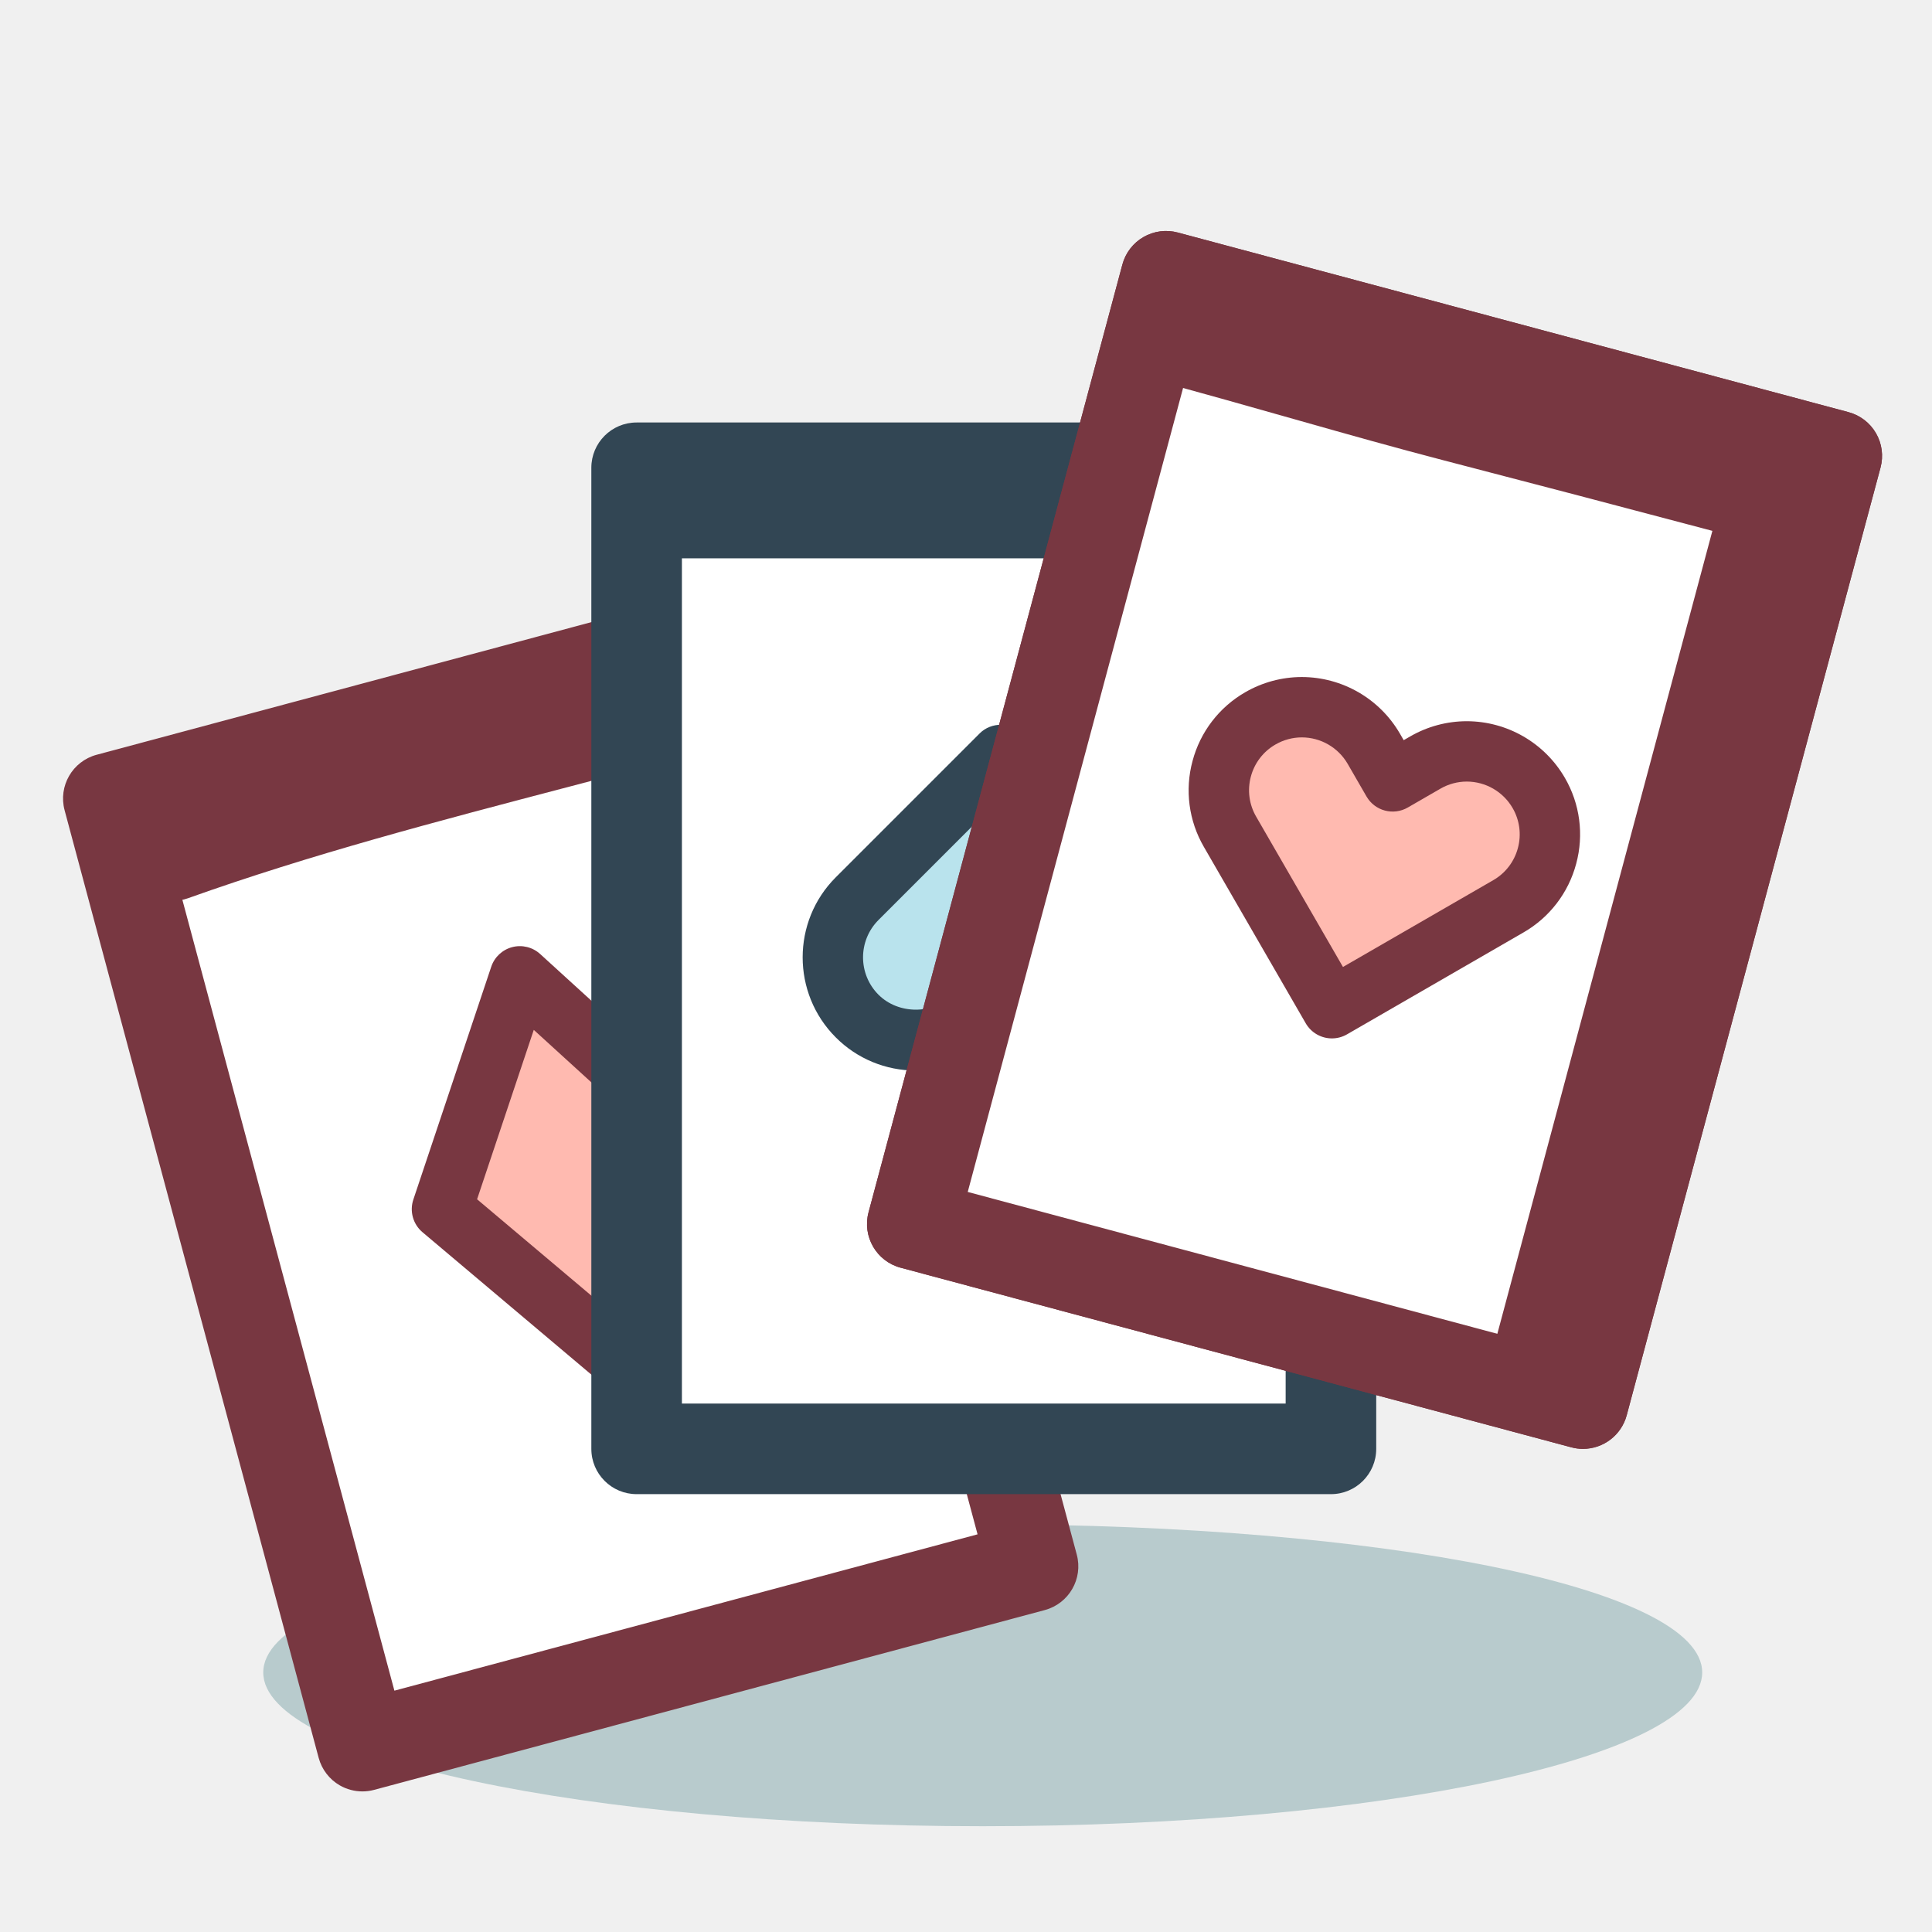
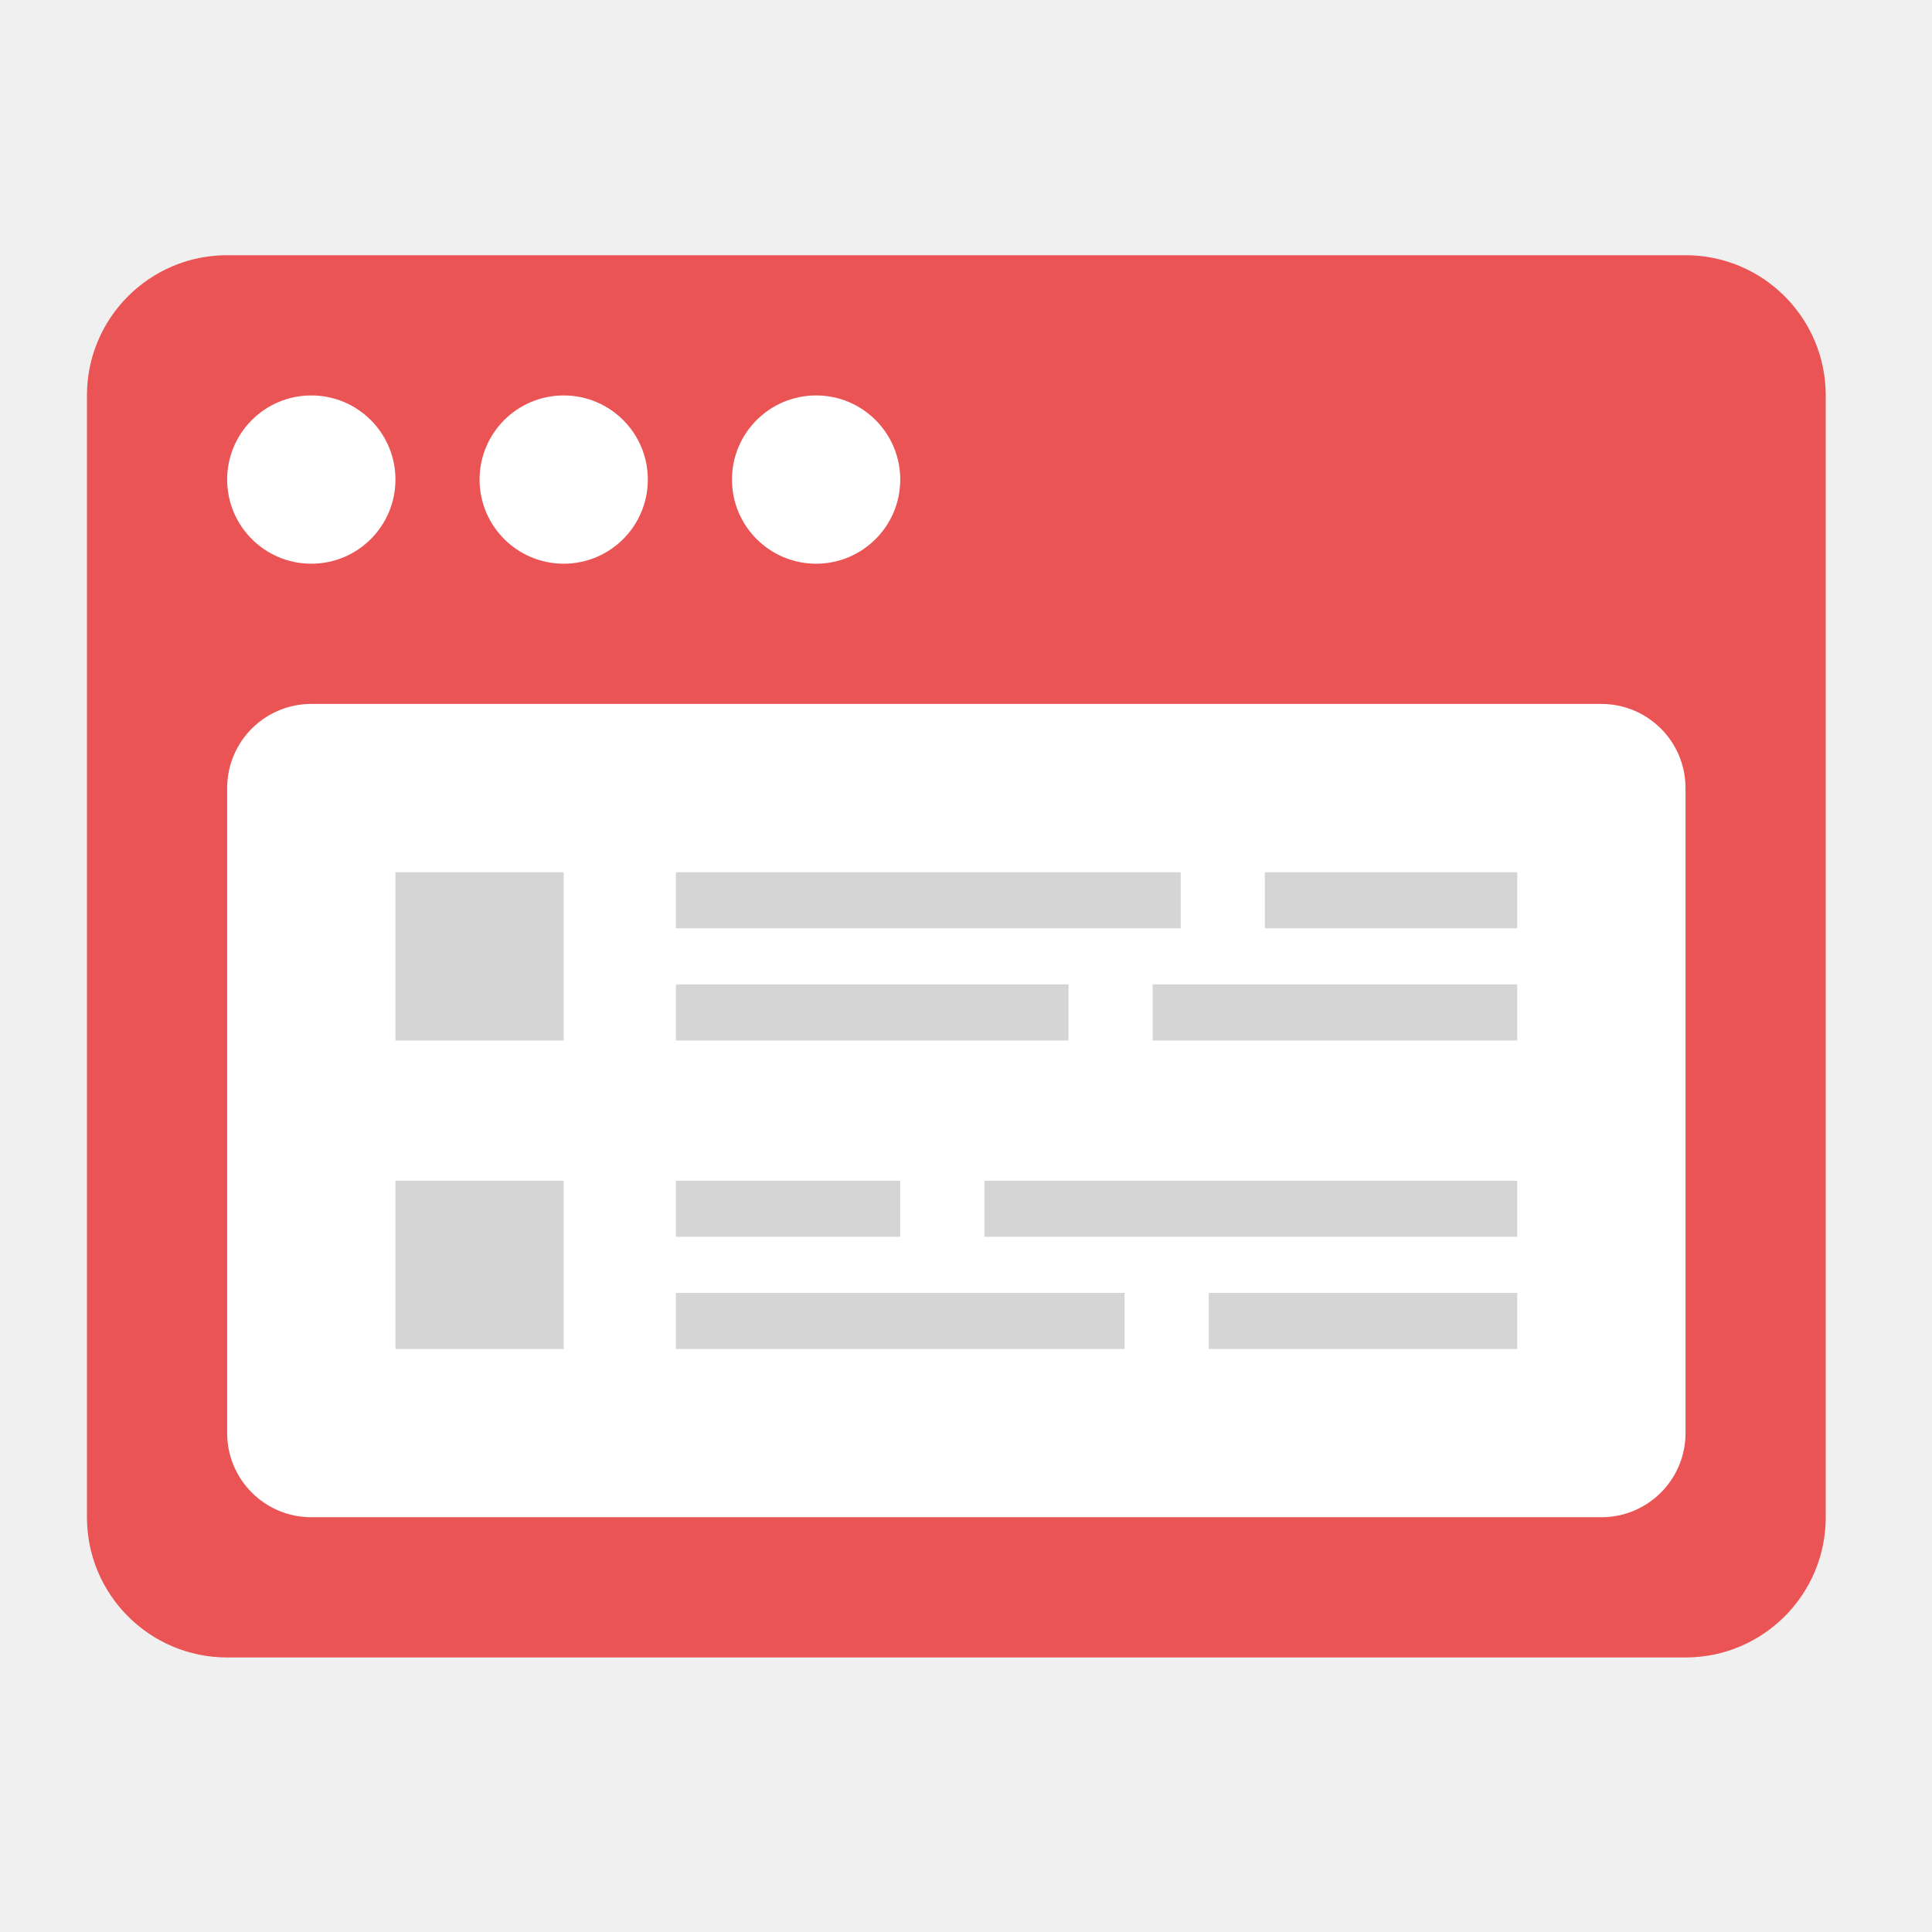
- <svg xmlns="http://www.w3.org/2000/svg" t="1724240729357" class="icon" viewBox="0 0 1024 1024" version="1.1" p-id="1796" width="200" height="200">
-   <path d="M902.2 886.44c0 45-170.736 81.496-381.344 81.496s-381.328-36.496-381.328-81.496c0-45.008 171.28-78.504 381.888-78.504 210.616-0.008 380.784 33.496 380.784 78.504z" fill="#B8CBCD" p-id="1797" />
-   <path d="M57.44 423.224L412.896 327.92l134.68 502.272-355.456 95.312z" fill="#FFFFFF" p-id="1798" />
-   <path d="M192.08 949.488c-4.176 0-8.32-1.096-12-3.208a24.048 24.048 0 0 1-11.176-14.568L34.24 429.448a24 24 0 0 1 16.96-29.4l355.448-95.296a23.976 23.976 0 0 1 29.4 16.96l134.664 502.264a24 24 0 0 1-16.96 29.392l-355.456 95.296a23.92 23.92 0 0 1-6.216 0.824zM86.816 440.192l122.224 455.896 309.088-82.864-122.232-455.896-309.08 82.864z" fill="#783741" p-id="1799" />
-   <path d="M91.528 477.496a24 24 0 0 1-8.072-46.608c66.872-23.88 134.96-41.728 207.048-60.624 48.728-12.768 99.112-25.968 149.48-41.296a24 24 0 0 1 13.968 45.92c-51.256 15.6-102.104 28.92-151.272 41.816-71.056 18.616-138.16 36.208-203.08 59.392a23.952 23.952 0 0 1-8.072 1.4z" fill="#783741" p-id="1800" />
-   <path d="M334.584 725.488L234.248 640.864l41.28-123.376 95.224 86.768z" fill="#FFBAB0" p-id="1801" />
-   <path d="M334.584 741.488c-3.728 0-7.392-1.304-10.312-3.768L223.936 653.104a16 16 0 0 1-4.856-17.312l41.28-123.376a15.984 15.984 0 0 1 25.952-6.752L381.52 592.432c4.544 4.144 6.312 10.512 4.56 16.4l-36.16 121.232a16 16 0 0 1-15.336 11.424zM252.864 635.64l73.368 61.872 26.312-88.2-69.632-63.456-30.048 89.784z" fill="#783741" p-id="1802" />
-   <path d="M337.424 247.928h368v520h-368z" fill="#FFFFFF" p-id="1803" />
-   <path d="M705.424 791.928h-368a24 24 0 0 1-24-24v-520a24 24 0 0 1 24-24h368a24 24 0 0 1 24 24v520a24 24 0 0 1-24 24z m-344-48h320v-472h-320v472z" fill="#324654" p-id="1804" />
-   <path d="M691.528 295.928h-341.44a24 24 0 1 1 0-48h341.448a24 24 0 1 1-0.008 48z" fill="#324654" p-id="1805" />
-   <path d="M516.528 538.52l14.144-14.144 14.144 14.144a44.008 44.008 0 0 0 62.224 0 44.008 44.008 0 0 0 0-62.224l-14.144-14.144-62.224-62.224-62.216 62.224-14.144 14.144a44 44 0 0 0 62.216 62.224z" fill="#B9E3ED" p-id="1806" />
-   <path d="M575.928 567.408a59.608 59.608 0 0 1-42.432-17.568l-2.832-2.832-2.832 2.832a59.608 59.608 0 0 1-42.432 17.568 59.576 59.576 0 0 1-42.424-17.568c-23.4-23.392-23.4-61.464 0-84.848l76.368-76.368c6-6 16.624-6 22.624 0l76.368 76.368c23.392 23.4 23.392 61.464 0 84.848a59.544 59.544 0 0 1-42.408 17.568z m-45.256-59.024c4.096 0 8.184 1.56 11.312 4.688l14.144 14.144c10.568 10.56 29.016 10.584 39.6 0a28.04 28.04 0 0 0 0-39.6l-65.056-65.056-65.056 65.064a28.032 28.032 0 0 0 0 39.592c10.584 10.584 29.032 10.56 39.6 0l14.144-14.144a15.92 15.92 0 0 1 11.312-4.688z" fill="#324654" p-id="1807" />
-   <path d="M617.424 591.464l-56.576-56.576-56.56 56.576z" fill="#B9E3ED" p-id="1808" />
-   <path d="M617.424 607.464H504.288a16 16 0 0 1-11.312-27.312l56.56-56.568c6-6 16.624-6 22.624 0l56.568 56.568a16 16 0 0 1-11.304 27.312z m-74.512-32h35.88l-17.944-17.944-17.936 17.944z" fill="#324654" p-id="1809" />
-   <path d="M618.08 146.432l355.488 95.2-134.52 502.32-355.488-95.2z" fill="#FFBAB0" p-id="1810" />
-   <path d="M839.016 767.936c-2.056 0-4.144-0.264-6.224-0.832l-355.472-95.2a23.984 23.984 0 0 1-16.968-29.384L594.88 140.216a23.976 23.976 0 0 1 29.392-16.968l355.472 95.2a23.984 23.984 0 0 1 16.968 29.392l-134.528 502.296a24.024 24.024 0 0 1-23.168 17.8zM512.92 631.752l309.104 82.792 122.12-455.928-309.104-82.8-122.12 455.936z" fill="#783741" p-id="1811" />
-   <path d="M618.08 146.432l355.488 95.2-134.52 502.32-355.488-95.2z" fill="#FFFFFF" p-id="1812" />
-   <path d="M839.016 767.936c-2.056 0-4.144-0.264-6.224-0.832l-355.472-95.2a23.984 23.984 0 0 1-16.968-29.384L594.88 140.216a23.976 23.976 0 0 1 29.392-16.968l355.472 95.2a23.984 23.984 0 0 1 16.968 29.392l-134.528 502.296a24.024 24.024 0 0 1-23.168 17.8zM512.92 631.752l309.104 82.792 122.12-455.928-309.104-82.8-122.12 455.936z" fill="#783741" p-id="1813" />
-   <path d="M815.2 743.192a23.984 23.984 0 0 1-23.192-30.232l115.592-431.592a26880.44 26880.44 0 0 0-142.48-37.392c-52.36-13.64-98.328-27.744-157.624-43.624a23.984 23.984 0 0 1-16.968-29.392 23.952 23.952 0 0 1 29.392-16.968c59.136 15.832 105.016 29.912 157.304 43.528a24437.416 24437.416 0 0 1 165.984 43.672 23.992 23.992 0 0 1 16.968 29.392l-121.816 454.816a23.992 23.992 0 0 1-23.16 17.792z" fill="#783741" p-id="1814" />
-   <path d="M755.456 404.152l-17.312 10-10-17.32a44.008 44.008 0 0 0-76.216 44.008l10.008 17.32 44 76.208 76.2-44.008 17.328-10.008a44 44 0 0 0-44.008-76.2z" fill="#FFBAB0" p-id="1815" />
-   <path d="M705.936 550.376a16.016 16.016 0 0 1-13.864-8l-54-93.52a59.584 59.584 0 0 1-6-45.528 59.616 59.616 0 0 1 27.952-36.44 60 60 0 0 1 29.96-8.048 60.224 60.224 0 0 1 52 29.992l2 3.472 3.464-1.992a60.056 60.056 0 0 1 29.96-8.056 60.216 60.216 0 0 1 52 30.008 59.552 59.552 0 0 1 6.008 45.52 59.648 59.648 0 0 1-27.952 36.44l-93.528 54.008a16.016 16.016 0 0 1-8 2.144z m-15.944-159.544c-4.872 0-9.696 1.296-13.952 3.76a27.816 27.816 0 0 0-13.056 17.008 27.816 27.816 0 0 0 2.808 21.24l46.008 79.672 79.672-46.008a27.848 27.848 0 0 0 13.04-17.008 27.792 27.792 0 0 0-2.8-21.232 28.128 28.128 0 0 0-24.296-14.016 27.92 27.92 0 0 0-13.96 3.768l-17.312 9.992a16.016 16.016 0 0 1-21.864-5.856l-10-17.32a28.12 28.12 0 0 0-24.288-14z" fill="#783741" p-id="1816" />
+ <svg xmlns="http://www.w3.org/2000/svg" t="1726049231095" class="icon" viewBox="0 0 1024 1024" version="1.1" p-id="6541" width="200" height="200">
+   <path d="M893.353 135.265H120.402C79.35 135.265 46.08 168.535 46.08 209.592V804.163c0 41.052 33.27 74.327 74.322 74.327h772.951c41.057 0 74.327-33.275 74.327-74.327V209.592c0-41.057-33.27-74.327-74.327-74.327z" fill="#EA5455" p-id="6542" />
+   <path d="M848.763 373.1H164.997a44.585 44.585 0 0 0-44.59 44.59v341.878a44.585 44.585 0 0 0 44.59 44.595H848.768a44.58 44.58 0 0 0 44.59-44.595V417.695a44.595 44.595 0 0 0-44.595-44.595z" fill="#FFFFFF" p-id="6543" />
+   <path d="M209.592 714.988h89.185v-89.19H209.592v89.19z m267.556-89.19H358.236v29.732h118.917v-29.732zM209.592 551.475h89.185V462.29H209.592v89.185z m356.746-29.732H358.236v29.732h208.108v-29.732z m59.459-59.453H358.236v29.727h267.561v-29.727z m14.863 252.698h163.512v-29.732h-163.512v29.732z m-282.424 0h237.829v-29.732H358.236v29.732z m252.692-163.512h193.239v-29.732h-193.239v29.732z m163.512-89.185h-104.049v29.727H804.173v-29.727h-29.732z m-252.698 193.234h282.424v-29.732h-282.424v29.732z" fill="#D5D5D5" p-id="6544" />
+   <path d="M164.997 209.592a44.585 44.585 0 0 0-44.59 44.59 44.585 44.585 0 0 0 44.59 44.595 44.585 44.585 0 0 0 44.595-44.595 44.585 44.585 0 0 0-44.595-44.59z m133.78 0a44.585 44.585 0 0 0-44.595 44.59 44.585 44.585 0 0 0 44.595 44.595 44.585 44.585 0 0 0 44.59-44.595 44.585 44.585 0 0 0-44.59-44.59z m133.78 0a44.58 44.58 0 0 0-44.59 44.59 44.585 44.585 0 0 0 44.59 44.595 44.585 44.585 0 0 0 44.59-44.595 44.585 44.585 0 0 0-44.59-44.59z" fill="#FFFFFF" p-id="6545" />
</svg>
